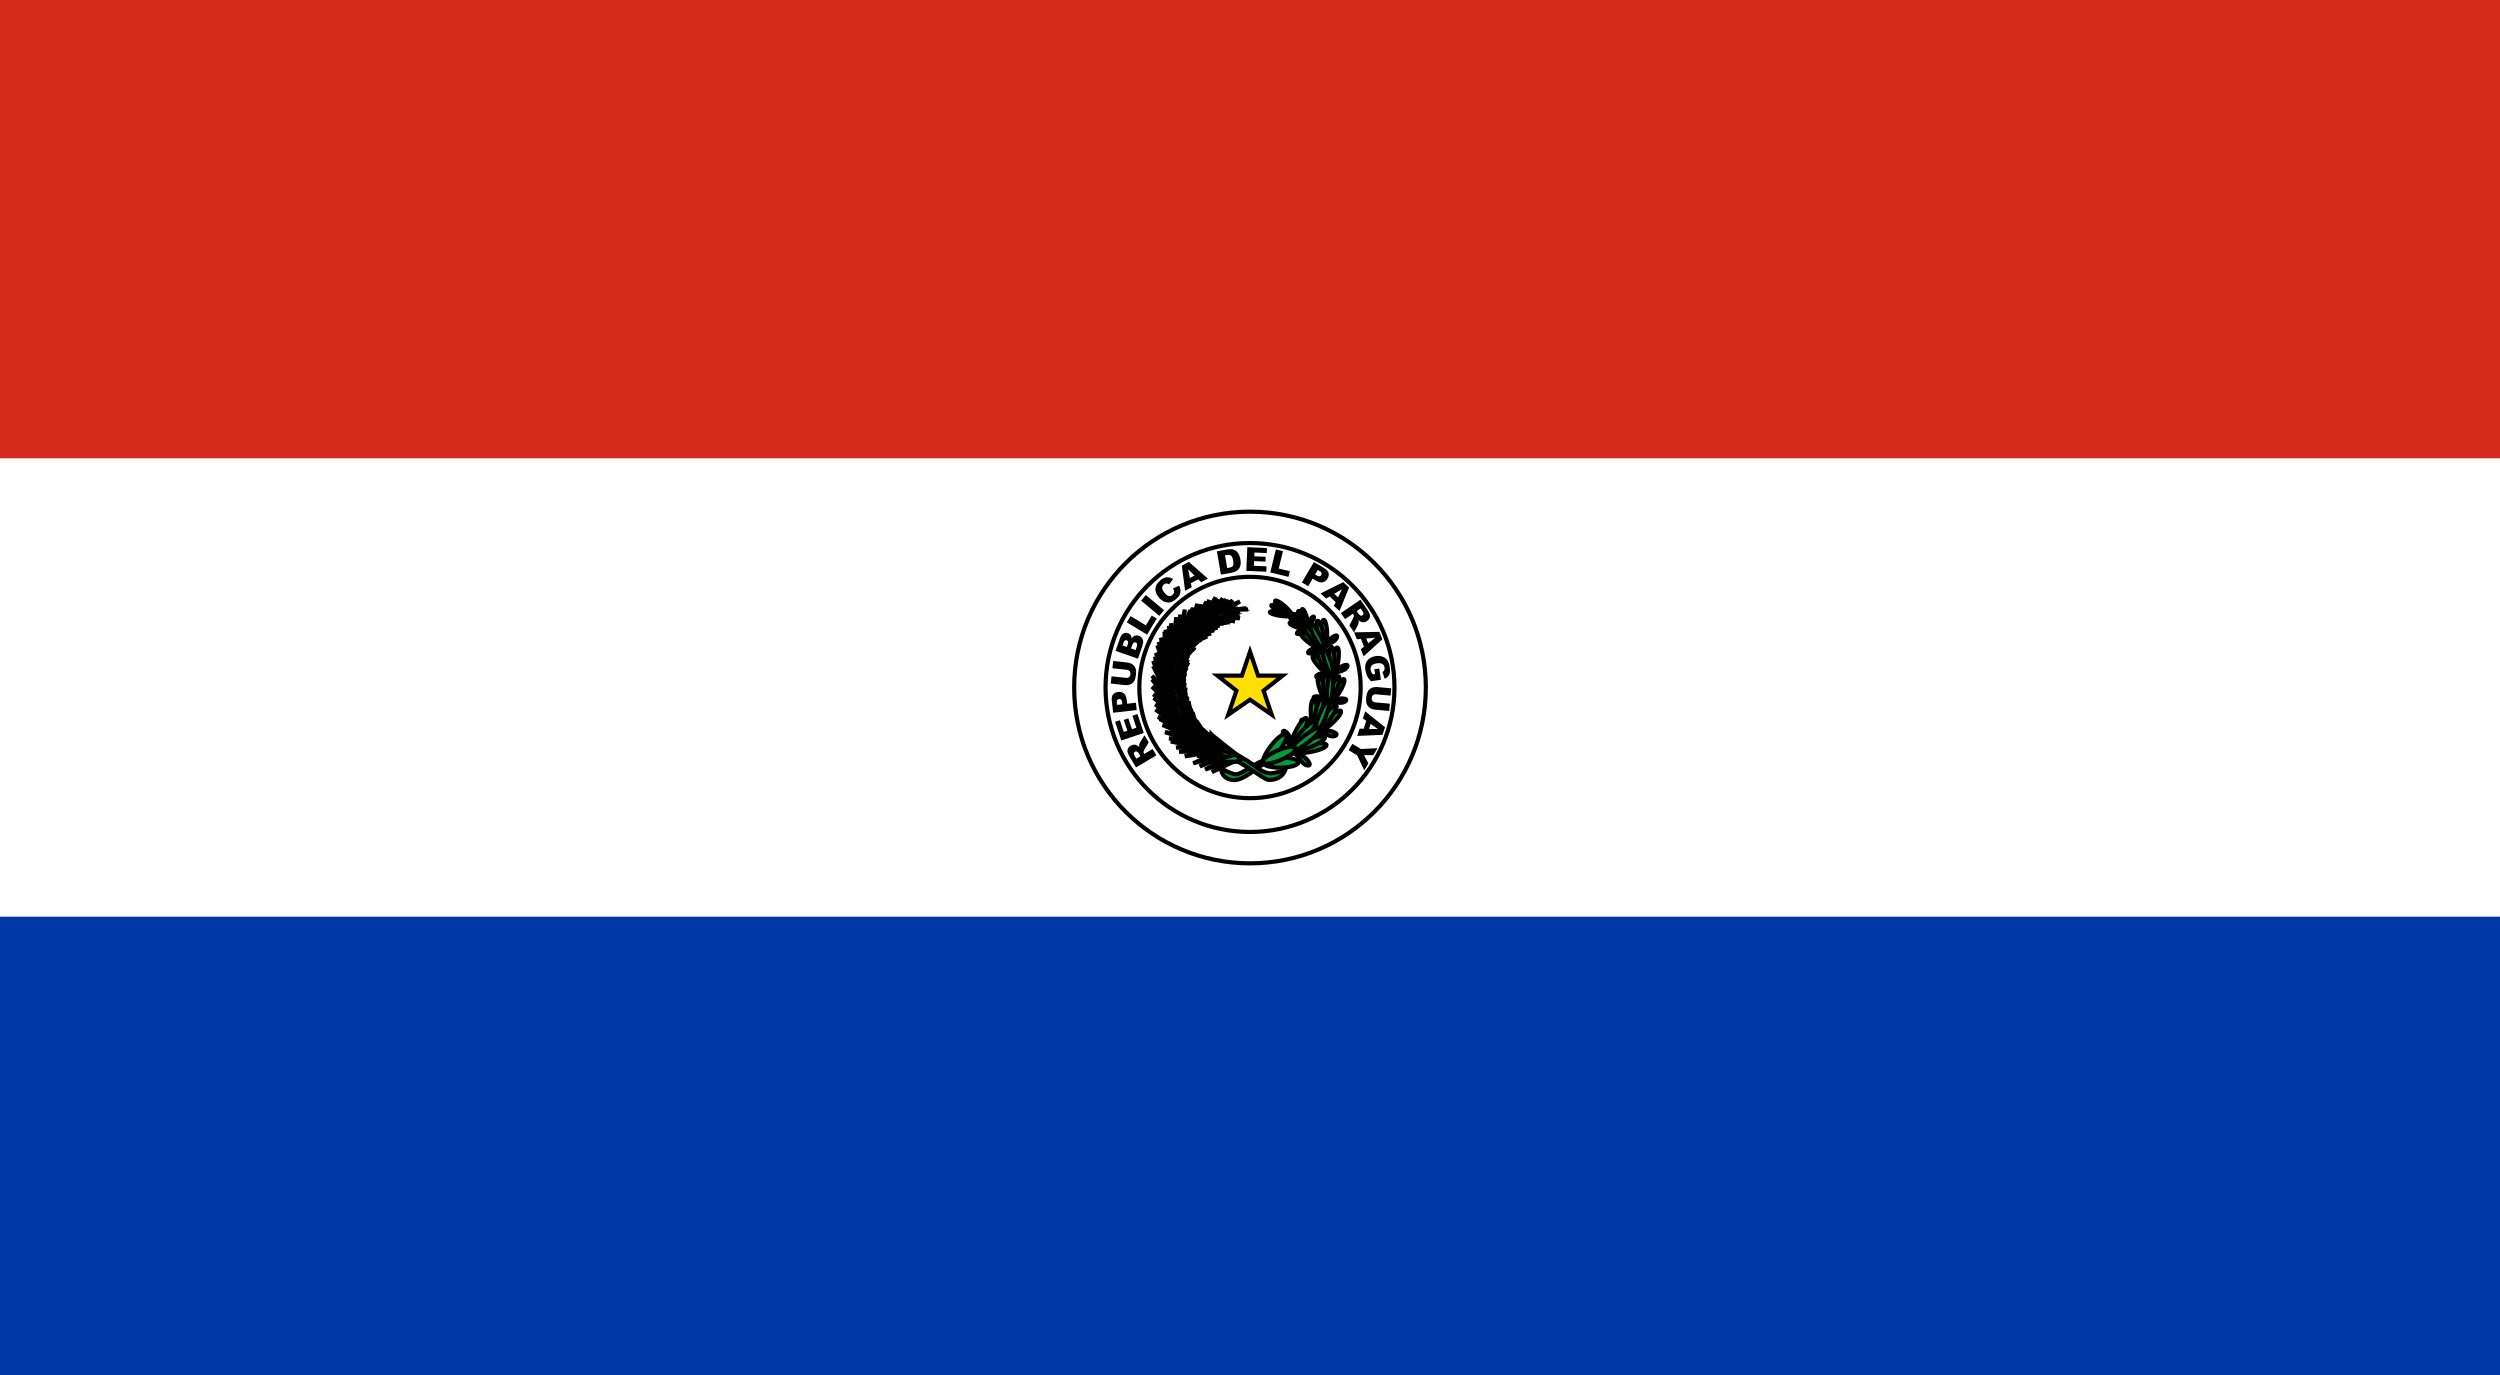
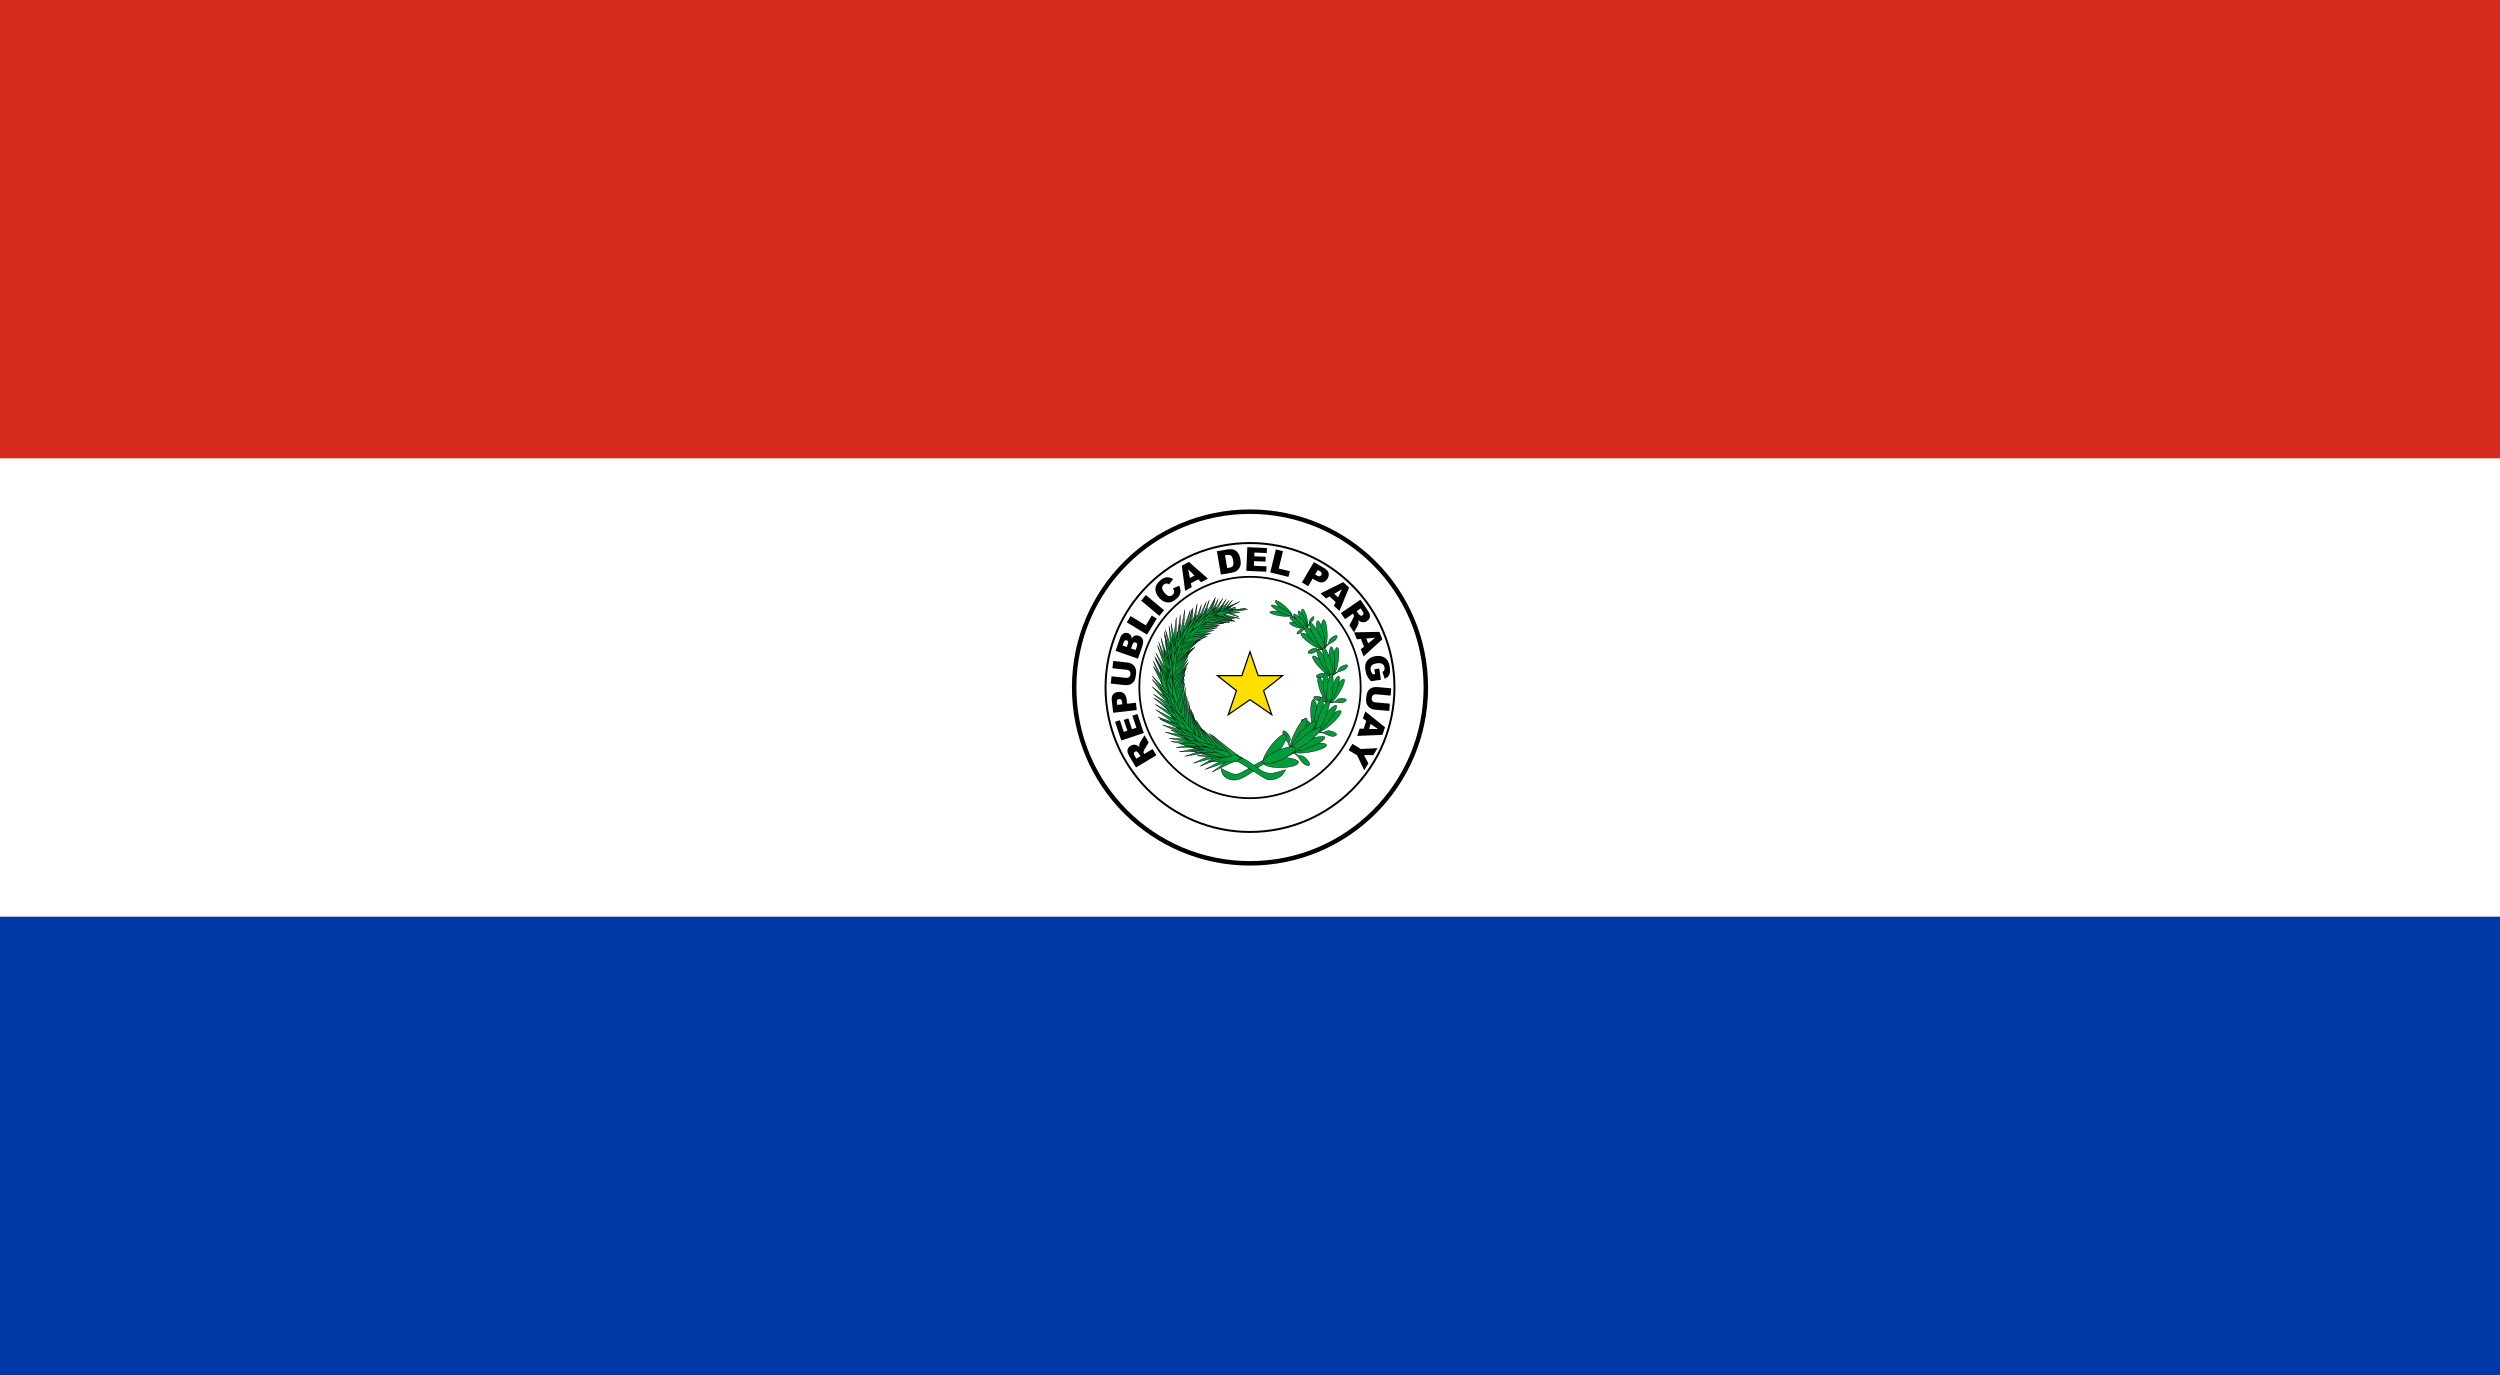
<svg xmlns="http://www.w3.org/2000/svg" width="600" height="330">
  <rect width="600" height="330" fill="#0038a8" />
  <rect width="600" height="220" fill="#fff" />
  <rect width="600" height="110" fill="#d52b1e" />
  <g>
    <g fill="none" stroke="#000">
-       <circle strokeWidth="1.076" cx="300" cy="165" r="42.2" />
-       <circle strokeWidth="0.478" cx="300" cy="165" r="34.67" />
-       <circle strokeWidth="0.438" cx="300" cy="165" r="26.56" />
+       <circle stroke-width="1.076" cx="300" cy="165" r="42.2" />
+       <circle stroke-width="0.478" cx="300" cy="165" r="34.67" />
+       <circle stroke-width="0.438" cx="300" cy="165" r="26.56" />
    </g>
    <g fill="#000">
      <path d="m277.53,181.28-4.893,2.905-1.496-2.52c-0.277-0.467-0.449-0.848-0.516-1.143-0.067-0.295-0.036-0.582,0.091-0.862,0.127-0.28,0.346-0.513,0.658-0.698,0.271-0.161,0.54-0.242,0.806-0.244,0.266-0.001,0.52,0.063,0.762,0.193,0.155,0.083,0.324,0.221,0.509,0.416-0.047-0.216-0.065-0.383-0.054-0.501,0.007-0.079,0.045-0.211,0.113-0.395,0.069-0.184,0.128-0.314,0.178-0.392l0.984-1.573,1.015,1.709-1.016,1.696c-0.133,0.217-0.204,0.383-0.215,0.498-0.011,0.154,0.025,0.3,0.107,0.438l0.079,0.134,1.986-1.179zm-3.812,0.21-0.379-0.637c-0.041-0.069-0.142-0.189-0.305-0.361-0.08-0.088-0.179-0.14-0.299-0.154-0.12-0.015-0.233,0.01-0.34,0.073-0.158,0.094-0.249,0.216-0.275,0.366s0.044,0.363,0.208,0.639l0.394,0.664z" />
      <path d="m269.11,177.71-1.487-4.471,1.153-0.383,0.931,2.799,0.858-0.285-0.864-2.597,1.101-0.366,0.864,2.597,1.064-0.354-0.958-2.88,1.223-0.407,1.514,4.552z" />
      <path d="m267.16,171.06-0.332-2.904c-0.072-0.632,0.024-1.123,0.289-1.473,0.265-0.349,0.675-0.556,1.23-0.619,0.571-0.065,1.036,0.055,1.397,0.362,0.361,0.306,0.581,0.812,0.662,1.516l0.109,0.956,2.098-0.24,0.201,1.755zm2.209-2.03-0.049-0.428c-0.038-0.337-0.124-0.567-0.257-0.689-0.133-0.123-0.29-0.174-0.473-0.153-0.177,0.02-0.321,0.097-0.431,0.229-0.11,0.132-0.146,0.362-0.109,0.688l0.057,0.497z" />
      <path d="m266.98,160.38,0.188-1.744,3.373,0.364c0.334,0.036,0.645,0.122,0.931,0.258,0.286,0.136,0.528,0.328,0.727,0.574s0.33,0.497,0.393,0.751c0.089,0.353,0.108,0.768,0.057,1.244-0.03,0.275-0.081,0.574-0.155,0.895-0.074,0.321-0.18,0.585-0.318,0.791-0.138,0.206-0.322,0.389-0.553,0.547-0.231,0.159-0.461,0.259-0.692,0.302-0.372,0.069-0.697,0.089-0.975,0.059l-3.373-0.364,0.188-1.744,3.454,0.372c0.309,0.033,0.559-0.026,0.751-0.179,0.192-0.152,0.305-0.38,0.337-0.684,0.033-0.301-0.028-0.546-0.18-0.736-0.153-0.19-0.386-0.301-0.7-0.335z" />
      <path d="m267.74,156.21,1.086-3.107c0.181-0.518,0.448-0.871,0.802-1.058,0.353-0.188,0.719-0.215,1.098-0.083,0.318,0.111,0.555,0.305,0.713,0.582,0.105,0.185,0.158,0.42,0.157,0.704,0.228-0.353,0.486-0.582,0.776-0.685,0.29-0.103,0.605-0.095,0.947,0.025,0.278,0.097,0.506,0.25,0.683,0.457,0.177,0.207,0.291,0.446,0.342,0.716,0.032,0.167,0.017,0.398-0.044,0.692-0.082,0.391-0.144,0.647-0.187,0.769l-1.002,2.865zm2.692-0.938,0.252-0.722c0.09-0.259,0.109-0.455,0.055-0.587-0.054-0.133-0.165-0.228-0.333-0.287-0.156-0.055-0.296-0.047-0.42,0.024s-0.229,0.232-0.317,0.483l-0.256,0.733zm2.111,0.738,0.296-0.846c0.1-0.286,0.12-0.505,0.059-0.658-0.06-0.153-0.176-0.259-0.347-0.319-0.159-0.056-0.307-0.042-0.444,0.04s-0.256,0.269-0.358,0.559l-0.295,0.843z" />
      <path d="m270.43,149.37,0.908-1.505,3.672,2.216,1.418-2.349,1.2,0.724-2.326,3.855z" />
      <path d="m273.87,144.16,1.128-1.354,4.371,3.643-1.128,1.354z" />
      <path d="m281.52,141.22,1.472-0.651c0.203,0.395,0.315,0.775,0.335,1.14,0.02,0.365-0.047,0.711-0.201,1.038-0.154,0.327-0.424,0.656-0.811,0.989-0.469,0.403-0.911,0.664-1.325,0.783-0.415,0.119-0.877,0.1-1.388-0.058-0.511-0.158-0.997-0.505-1.457-1.041-0.614-0.714-0.896-1.427-0.846-2.137,0.05-0.71,0.422-1.363,1.117-1.96,0.544-0.467,1.065-0.724,1.565-0.772,0.5-0.048,1.021,0.091,1.563,0.417l-0.952,1.274c-0.154-0.096-0.28-0.155-0.377-0.177-0.162-0.038-0.321-0.038-0.476-0-0.155,0.038-0.299,0.114-0.433,0.229-0.302,0.26-0.429,0.58-0.381,0.962,0.034,0.285,0.216,0.621,0.549,1.008,0.411,0.479,0.766,0.745,1.064,0.798,0.298,0.053,0.578-0.034,0.841-0.26,0.255-0.219,0.386-0.457,0.394-0.712,0.007-0.255-0.077-0.545-0.252-0.868z" />
      <path d="m287.58,139.04-1.767,0.942,0.199,0.959-1.586,0.845-0.79-6.027,1.692-0.902,4.564,4.015-1.623,0.866zm-0.904-0.912-1.517-1.509,0.411,2.099z" />
      <path d="m292.05,132.3,2.574-0.445c0.507-0.088,0.929-0.09,1.265-0.006,0.336,0.084,0.628,0.237,0.877,0.459,0.248,0.222,0.448,0.496,0.599,0.822,0.151,0.326,0.259,0.68,0.325,1.062,0.103,0.599,0.116,1.076,0.036,1.429-0.079,0.354-0.221,0.663-0.425,0.928-0.204,0.265-0.438,0.458-0.703,0.58-0.362,0.168-0.698,0.278-1.006,0.331l-2.574,0.445zm1.952,0.971,0.529,3.064,0.425-0.073c0.362-0.062,0.613-0.147,0.752-0.254s0.235-0.268,0.287-0.483c0.052-0.215,0.039-0.547-0.038-0.996-0.103-0.594-0.27-0.984-0.501-1.17-0.232-0.186-0.572-0.24-1.021-0.162z" />
      <path d="m299.36,131.32,4.708,0.201-0.052,1.214-2.947-0.126-0.039,0.904,2.734,0.117-0.05,1.159-2.734-0.117-0.048,1.121,3.033,0.13-0.055,1.288-4.793-0.205z" />
      <path d="m306.21,131.86,1.708,0.418-1.02,4.166,2.666,0.652-0.333,1.361-4.373-1.07z" />
      <path d="m315.34,134.89,2.516,1.487c0.548,0.324,0.881,0.697,1,1.119,0.119,0.422,0.036,0.873-0.248,1.355-0.292,0.495-0.669,0.793-1.131,0.896-0.462,0.103-0.998-0.026-1.609-0.387l-0.829-0.49-1.075,1.818-1.52-0.899zm0.286,2.987,0.371,0.219c0.292,0.172,0.527,0.243,0.705,0.211,0.178-0.032,0.314-0.126,0.407-0.285,0.091-0.154,0.117-0.314,0.077-0.482-0.039-0.167-0.2-0.335-0.483-0.502l-0.431-0.255z" />
      <path d="m320.56,144.51-1.467-1.364-0.842,0.5-1.316-1.224,5.441-2.71,1.404,1.306-2.309,5.623-1.347-1.253zm0.568-1.152,0.933-1.926-1.851,1.072z" />
      <path d="m321.81,147.14,4.692-3.219,1.658,2.416c0.307,0.448,0.504,0.817,0.59,1.106,0.086,0.29,0.074,0.578-0.034,0.866-0.108,0.288-0.312,0.534-0.611,0.739-0.26,0.179-0.523,0.277-0.788,0.296-0.265,0.019-0.523-0.029-0.773-0.143-0.16-0.072-0.338-0.2-0.535-0.382,0.061,0.212,0.09,0.378,0.086,0.496-0.002,0.08-0.031,0.213-0.087,0.401-0.056,0.188-0.107,0.322-0.152,0.403l-0.879,1.634-1.124-1.639,0.902-1.758c0.118-0.226,0.179-0.396,0.182-0.511,0.001-0.154-0.044-0.298-0.135-0.43l-0.088-0.128-1.904,1.307zm3.79-0.459,0.419,0.611c0.045,0.066,0.155,0.18,0.328,0.34,0.085,0.083,0.188,0.128,0.309,0.134,0.121,0.007,0.232-0.025,0.335-0.095,0.151-0.104,0.235-0.232,0.25-0.383,0.015-0.152-0.068-0.36-0.25-0.624l-0.437-0.637z" />
      <path d="m327.36,155.2-0.742-1.86-0.975,0.092-0.666-1.669,6.078-0.123,0.711,1.781-4.492,4.095-0.682-1.709zm1.006-0.798,1.667-1.342-2.131,0.178z" />
      <path d="m329.85,160.62,1.171-0.175,0.402,2.687-2.399,0.359c-0.428-0.462-0.734-0.881-0.92-1.258-0.186-0.376-0.319-0.836-0.401-1.379-0.1-0.668-0.068-1.229,0.097-1.685,0.165-0.455,0.455-0.832,0.871-1.131,0.416-0.299,0.915-0.492,1.499-0.579,0.614-0.092,1.167-0.045,1.66,0.14,0.492,0.185,0.893,0.505,1.201,0.958,0.239,0.354,0.406,0.854,0.503,1.499,0.093,0.622,0.106,1.095,0.04,1.421-0.067,0.325-0.203,0.607-0.409,0.846-0.206,0.239-0.483,0.437-0.832,0.593l-0.55-1.633c0.202-0.101,0.347-0.242,0.435-0.424,0.088-0.182,0.113-0.401,0.074-0.657-0.057-0.381-0.235-0.665-0.534-0.852-0.299-0.187-0.735-0.237-1.308-0.152-0.609,0.091-1.027,0.271-1.254,0.539-0.227,0.268-0.31,0.607-0.248,1.016,0.029,0.195,0.085,0.376,0.168,0.544,0.083,0.168,0.209,0.356,0.379,0.563l0.53-0.079z" />
      <path d="m333.57,168.88-0.156,1.748-3.379-0.301c-0.335-0.03-0.647-0.11-0.935-0.241-0.288-0.131-0.534-0.318-0.737-0.561-0.203-0.243-0.339-0.491-0.407-0.744-0.096-0.351-0.123-0.766-0.08-1.242,0.025-0.276,0.071-0.575,0.138-0.898,0.068-0.323,0.169-0.588,0.303-0.797,0.134-0.209,0.315-0.395,0.543-0.558,0.228-0.163,0.456-0.268,0.687-0.315,0.37-0.076,0.695-0.102,0.973-0.077l3.379,0.301-0.156,1.748-3.46-0.308c-0.309-0.028-0.559,0.037-0.748,0.192-0.189,0.156-0.297,0.386-0.325,0.69-0.027,0.302,0.038,0.546,0.194,0.732,0.156,0.187,0.391,0.294,0.706,0.322z" />
      <path d="m327.28,174.9,0.626-1.903-0.806-0.555,0.561-1.707,4.737,3.809-0.599,1.821-6.074,0.254,0.575-1.748zm1.284,0.034,2.14,0.042-1.748-1.233z" />
      <path d="m330.6,179.56-1.004,1.675-2.239-0.002,1.057,1.973-0.998,1.665-1.699-3.598-2.044-1.225,0.906-1.512,2.044,1.225z" />
    </g>
-     <g fill="#009b3a" stroke="#000" strokeWidth="0.1">
+     <g fill="#009b3a" stroke="#000" stroke-width="0.1">
      <path d="m305.58,145.3s16.052,6.916,13.249,21.207-11.74,14.195-15.244,15.775c-3.504,1.579-5.922,3.84-7.305,3.523-1.383-0.316-3.21-1.383-3.21-1.383s-0.146,2.347,2.668,2.774,6.514-3.704,8.292-4.164c1.777-0.459,12.688-1.644,15.343-16.185,3.098-15.522-13.693-21.092-13.792-21.548z" />
      <path d="m313.68,148.34a2.204,0.522,75.104,0,1,-1.057,0.081,2.204,0.522,75.104,1,1,1.057,-0.081z" />
      <path d="m313.13,148.49a2.271,0.506,63.335,1,1,-0.957,0.35,2.271,0.506,63.335,0,1,0.957,-0.35z" />
      <path d="m311.52,149.55a2.15,0.535,17.053,0,1,-0.1,1.086,2.15,0.535,17.053,0,1,0.1,-1.086z" />
      <path d="m311.76,148.96a2.261,0.509,34.225,1,1,-0.462,0.916,2.261,0.509,34.225,1,1,0.462,-0.916z" />
      <path d="m312.44,148.68a2.299,0.5,46.194,1,1,-0.699,0.716,2.299,0.5,46.194,0,1,0.699,-0.716z" />
      <path d="m313.56,150.7c0.009,0.01-0.619,0.349-0.762,0.4-0.142,0.051-0.335-0.19-0.744,0.021-0.409,0.21-0.69,0.593-0.779,0.818-0.089,0.225,0.116,0.319,0.611,0.079,0.495-0.24,0.625-0.621,0.863-0.771,0.238-0.149,0.638-0.369,0.866-0.45,0.099-0.215,0.419-0.677,0.584-0.941,0.165-0.265,0.815-0.702,1.051-1.211,0.206-0.421,0.129-0.779-0.147-0.63-0.276,0.15-0.633,0.573-0.8,0.877-0.166,0.304-0.024,0.69-0.208,0.975-0.145,0.206-0.497,0.833-0.535,0.834z" />
      <path d="m318.53,152.34a3.305,0.742,88.415,1,1,-1.491,-0.357,3.305,0.742,88.415,1,1,1.491,0.357z" />
      <path d="m317.7,152.31a3.443,0.712,77.49,1,1,-1.442,0.072,3.443,0.712,77.49,1,1,1.442,-0.072z" />
      <path d="m315.13,153.11a3.207,0.764,34.91,1,1,-0.499,1.511,3.207,0.764,34.91,1,1,0.499,-1.511z" />
      <path d="m315.65,152.38a3.43,0.715,50.904,0,1,-0.943,1.105,3.43,0.715,50.904,1,1,0.943,-1.105z" />
      <path d="m316.69,152.28a3.504,0.7,61.837,1,1,-1.205,0.713,3.504,0.7,61.837,1,1,1.205,-0.713z" />
      <path d="m317.57,155.67c0.01,0.018-0.973,0.223-1.187,0.232-0.214,0.009-0.401-0.421-1.038-0.304-0.636,0.118-1.152,0.541-1.35,0.823-0.198,0.282,0.055,0.509,0.82,0.386,0.765-0.123,1.071-0.61,1.451-0.717,0.38-0.107,1.006-0.243,1.349-0.257,0.208-0.264,0.804-0.782,1.121-1.087,0.317-0.305,1.361-0.641,1.857-1.263,0.425-0.51,0.437-1.058,0.005-0.968-0.432,0.091-1.067,0.537-1.397,0.898-0.331,0.361-0.261,0.978-0.611,1.303-0.27,0.23-0.965,0.971-1.017,0.955z" />
      <path d="m321.14,159a0.738,3.319,8.74,1,1,-1.393,-0.639,0.738,3.319,8.74,1,1,1.393,0.639z" />
      <path d="m320.35,158.8a3.465,0.707,87.95,1,1,-1.422,-0.205,3.465,0.707,87.95,1,1,1.422,0.205z" />
      <path d="m317.69,159.1a3.223,0.76,46.026,1,1,-0.76,1.397,3.223,0.76,46.026,1,1,0.76,-1.397z" />
      <path d="m318.33,158.48a3.455,0.709,61.791,1,1,-1.121,0.91,3.455,0.709,61.791,1,1,1.121,-0.91z" />
      <path d="m319.35,158.58a3.531,0.694,72.543,1,1,-1.306,0.473,3.531,0.694,72.543,1,1,1.306,-0.473z" />
      <path d="m319.61,162.09c0.006,0.019-0.991,0.033-1.202,0.001-0.211-0.032-0.316-0.493-0.96-0.499-0.643-0.006-1.224,0.313-1.468,0.553-0.245,0.24-0.038,0.513,0.731,0.538,0.77,0.025,1.157-0.397,1.547-0.43,0.39-0.033,1.027-0.046,1.364,0.005,0.251-0.221,0.927-0.618,1.292-0.858,0.365-0.241,1.446-0.371,2.043-0.891,0.508-0.422,0.618-0.962,0.179-0.955-0.439,0.007-1.139,0.326-1.528,0.618-0.388,0.293-0.432,0.916-0.832,1.17-0.305,0.176-1.118,0.774-1.166,0.748" />
      <path d="m321.34,166.42a0.738,3.32,31.311,0,1,-1.013,-1.168,0.738,3.32,31.311,0,1,1.013,1.168" />
      <path d="m320.69,165.91a0.703,3.487,20.618,0,1,-1.208,-0.778,0.703,3.487,20.618,0,1,1.208,0.778" />
      <path d="m318.17,165.09a3.276,0.748,69.934,0,1,-1.23,0.981,3.276,0.748,69.934,0,1,1.23,-0.981" />
      <path d="m318.99,164.78a3.511,0.698,85.137,0,1,-1.368,0.381,3.511,0.698,85.137,1,1,1.368,-0.381" />
      <path d="m319.88,165.3a0.685,3.578,5.551,1,1,-1.366,-0.102,0.685,3.578,5.551,1,1,1.366,0.102" />
      <path d="m318.75,168.66c-0.002,0.021-0.91-0.379-1.089-0.496-0.178-0.117-0.095-0.588-0.675-0.86-0.58-0.272-1.229-0.216-1.544-0.094-0.315,0.122-0.234,0.46,0.453,0.802,0.687,0.342,1.202,0.11,1.568,0.241,0.366,0.131,0.948,0.382,1.233,0.569,0.313-0.101,1.079-0.19,1.502-0.262,0.424-0.072,1.453,0.253,2.195,0.018,0.624-0.182,0.933-0.636,0.533-0.811-0.4-0.175-1.158-0.169-1.623-0.059-0.465,0.111-0.746,0.671-1.208,0.74-0.344,0.037-1.312,0.255-1.346,0.211" />
      <path d="m319.34,173.95a0.864,3.782,48.457,1,1,-0.731,-1.656,0.864,3.782,48.457,1,1,0.731,1.656" />
      <path d="m318.79,173.16a0.821,3.982,37.466,1,1,-1.073,-1.296,0.821,3.982,37.466,1,1,1.073,1.296" />
      <path d="m316.29,171.34a3.809,0.858,86.522,1,1,-1.677,0.638,3.809,0.858,86.522,1,1,1.677,-0.638" />
      <path d="m317.29,171.29a0.806,4.054,11.633,0,1,-1.631,-0.075,0.806,4.054,11.633,1,1,1.631,0.075" />
      <path d="m318.1,172.18a0.795,4.11,22.119,1,1,-1.471,-0.607,0.795,4.11,22.119,1,1,1.471,0.607" />
      <path d="m315.75,175.49c-0.009,0.022-0.878-0.748-1.035-0.941-0.158-0.194,0.089-0.684-0.46-1.193-0.549-0.509-1.282-0.683-1.669-0.662-0.387,0.021-0.408,0.423,0.235,1.049,0.644,0.626,1.286,0.556,1.646,0.833,0.36,0.277,0.918,0.765,1.17,1.074,0.378,0.001,1.25,0.181,1.74,0.255,0.49,0.073,1.516,0.805,2.41,0.814,0.746,0.025,1.236-0.365,0.853-0.703-0.383-0.338-1.219-0.606-1.768-0.652-0.548-0.046-1.042,0.471-1.573,0.38-0.391-0.084-1.529-0.193-1.551-0.254" />
      <path d="m314.17,180.54a0.967,4.17,79.752,1,1,0.199,-1.998,0.967,4.17,79.752,1,1,-0.199,1.998" />
      <path d="m314.09,179.47a0.923,4.369,68.504,0,1,-0.328,-1.853,0.923,4.369,68.504,0,1,0.328,1.853" />
      <path d="m312.66,176.29a0.964,4.183,26.238,0,1,-1.966,-0.363,0.964,4.183,26.238,1,1,1.966,0.363" />
      <path d="m313.66,176.83a0.91,4.434,41.823,0,1,-1.533,-1.014,0.91,4.434,41.823,0,1,1.533,1.014" />
      <path d="m313.95,178.15a0.897,4.495,52.671,1,1,-1.088,-1.427,0.897,4.495,52.671,0,1,1.088,1.427" />
      <path d="m309.87,179.93c-0.021,0.016-0.439-1.219-0.485-1.494-0.046-0.275,0.459-0.599,0.208-1.401-0.252-0.802-0.864-1.391-1.249-1.595-0.384-0.204-0.625,0.166-0.346,1.134,0.28,0.967,0.938,1.273,1.134,1.745,0.196,0.472,0.469,1.258,0.543,1.699,0.364,0.22,1.107,0.895,1.54,1.248,0.433,0.353,1.023,1.643,1.882,2.168,0.707,0.455,1.392,0.367,1.207-0.175-0.185-0.543-0.846-1.281-1.35-1.642-0.504-0.361-1.263-0.155-1.726-0.548-0.332-0.306-1.37-1.068-1.358-1.139" />
      <path d="m307.4,184.24a1.212,4.219,89.068,0,1,0.007,-2.425,1.212,4.219,89.068,0,1,-0.007,2.425" />
      <path d="m306.84,180.45a1.171,4.366,37.587,0,1,-1.799,-1.504,1.171,4.366,37.587,1,1,1.799,1.504" />
      <path d="m307.43,182.38a1.197,4.271,66.472,0,1,-0.857,-2.239,1.197,4.271,66.472,0,1,0.857,2.239" />
      <path d="m308.58,145.66a2.621,0.533,41.126,0,1,-0.995,0.542,2.621,0.533,41.126,1,1,0.995,-0.542" />
      <path d="m307.29,146.75a2.654,0.526,8.163,0,1,0.202,1.09,2.654,0.526,8.163,1,1,-0.202,-1.09" />
      <path d="m307.81,146.06a2.776,0.503,26.817,1,1,-0.526,0.861,2.776,0.503,26.817,0,1,0.526,-0.861" />
      <path d="m288.79,180.13s3.536,0.758,6.61,1.875c3.074,1.117,7.744,4.952,9,5.169,1.408,0.064,3.361-0.417,4.102-2.45-2.168,0.578-3.469,1.457-5.539,0.32-0.731-0.277-3.127-2.458-5.752-3.625s-7.921-2.498-7.921-2.498l-0.499,1.208" />
      <path d="m292.56,148.16c-0.013-0.03,4.07-2.147,4.07-2.147l-4.488,1.148-0.521,0.79,0.94,0.21" />
      <path d="m296.42,149.15c-1.576-0.286-3.999-0.816-5.542-0.94,1.067-1.181,2.536-3.179,3.442-4.405-0.598,1.169-1.537,2.712-1.907,3.831,1.086,0.586,2.794,1.045,4.008,1.514" />
      <path d="m291.83,148.41c-0.018-0.028,3.617-2.8,3.617-2.8l-4.201,1.879-0.374,0.868,0.958,0.053" />
      <path d="m295.69,149.11c-1.587-0.302-4.029-0.858-5.579-0.991,1.048-1.217,2.484-3.276,3.37-4.539-0.578,1.206-1.491,2.796-1.841,3.952,1.101,0.61,2.823,1.09,4.051,1.579" />
      <path d="m291.23,148.64c-0.01-0.031,4.259-1.784,4.259-1.784l-4.586,0.755-0.592,0.74,0.919,0.289" />
      <path d="m295.21,149.15c-1.605-0.134-4.086-0.433-5.635-0.4,0.893-1.351,2.072-3.6,2.799-4.981-0.43,1.289-1.145,3.005-1.356,4.218,1.161,0.5,2.921,0.801,4.192,1.163" />
      <path d="m290.79,148.66c-0.023-0.024,2.885-3.516,2.885-3.516l-3.656,2.734-0.17,0.933,0.94-0.15" />
      <path d="m295.19,149.38c-1.72-0.033-4.387-0.184-6.031-0.038,0.814-1.538,1.841-4.076,2.475-5.635-0.327,1.437-0.915,3.361-1.017,4.699,1.284,0.464,3.185,0.668,4.574,0.974" />
      <path d="m290.21,149.49c-0.022-0.031,3.504-3.362,3.504-3.362l-4.24,2.346-0.29,1.005,1.026,0.011" />
      <path d="m294.42,149.49c-1.848,0.007-4.694-0.093-6.497,0.109,1.196-1.714,2.83-4.536,3.837-6.269-0.651,1.592-1.684,3.725-2.071,5.202,1.289,0.479,3.297,0.656,4.731,0.958" />
      <path d="m289.03,149.74c-0.018-0.033,4.476-3.791,4.476-3.791l-5.059,2.69-0.521,1.114,1.105-0.013" />
      <path d="m293.75,149.6c-1.83,0.264-4.664,0.562-6.422,1.01,0.94-1.837,2.154-4.816,2.903-6.645-0.417,1.642-1.135,3.865-1.307,5.359,1.346,0.287,3.361,0.181,4.825,0.276" />
      <path d="m288.43,150.49c-0.026-0.027,3.449-4.777,3.449-4.777l-4.304,3.892-0.231,1.192,1.086-0.307" />
      <path d="m292.74,150.17c-1.843,0.172-4.69,0.327-6.471,0.686,1.042-1.787,2.422-4.699,3.273-6.488-0.508,1.619-1.351,3.802-1.607,5.285,1.328,0.354,3.347,0.349,4.804,0.518" />
      <path d="m287.81,150.99c-0.018-0.034,4.39-3.799,4.39-3.799l-4.981,2.684-0.503,1.121,1.094-0.007" />
      <path d="m292.2,150.36c-1.837,0.387-4.687,0.878-6.442,1.442,0.858-1.876,1.937-4.896,2.604-6.752-0.339,1.647-0.954,3.889-1.054,5.373,1.375,0.189,3.407-0.056,4.892-0.064" />
      <path d="m287.08,151.19c-0.03-0.021,2.804-5.207,2.804-5.207l-3.796,4.503-0.063,1.19,1.054-0.485" />
      <path d="m292.2,150.66c-1.971,0.513-5.042,1.185-6.902,1.891,0.714-2.133,1.531-5.553,2.036-7.655-0.172,1.855-0.573,4.385-0.502,6.048,1.534,0.152,3.737-0.211,5.367-0.284" />
      <path d="m286.53,152.39c-0.03-0.03,3.533-5.218,3.533-5.218l-4.518,4.218-0.191,1.317,1.175-0.316" />
      <path d="m291.42,151.25c-1.937,0.613-4.962,1.443-6.779,2.24,0.611-2.146,1.264-5.57,1.669-7.673-0.084,1.842-0.366,4.364-0.217,6.003,1.534,0.067,3.708-0.409,5.327-0.57" />
      <path d="m285.82,153.16c-0.034-0.024,2.686-5.761,2.686-5.761l-3.818,4.961,0.017,1.325,1.116-0.525" />
      <path d="m290.68,152.04c-1.985,0.452-5.072,1.032-6.954,1.679,0.803-2.09,1.764-5.449,2.358-7.513-0.251,1.829-0.761,4.321-0.761,5.966,1.521,0.193,3.73-0.105,5.356-0.132" />
      <path d="m285.18,153.71c-0.024-0.035,4.388-4.508,4.388-4.508l-5.173,3.338-0.421,1.266,1.206-0.096" />
      <path d="m289.8,152.82c-1.966,0.264-5.017,0.548-6.894,1.02,0.913-2.047,2.058-5.371,2.765-7.412-0.358,1.837-1.008,4.322-1.11,5.997,1.473,0.346,3.649,0.263,5.239,0.396" />
      <path d="m284.31,153.26c-0.032-0.027,2.986-5.641,2.986-5.641l-4.05,4.747-0.063,1.344,1.127-0.45" />
      <path d="m290.04,152.15c-2.138,0.876-5.478,2.096-7.481,3.175,0.657-2.538,1.349-6.56,1.779-9.031-0.077,2.141-0.366,5.086-0.187,6.971,1.697-0.053,4.099-0.792,5.889-1.116" />
      <path d="m283.9,154.97c-0.035-0.03,3.574-6.473,3.574-6.473l-4.718,5.477-0.13,1.53,1.274-0.534" />
      <path d="m289.22,152.95c-2.095,0.985-5.374,2.377-7.326,3.555,0.543-2.538,1.055-6.539,1.374-8.998,0.019,2.114-0.139,5.032,0.123,6.878,1.692-0.15,4.057-1.014,5.829-1.436" />
      <path d="m283.17,155.95c-0.039-0.022,2.608-6.966,2.608-6.966l-3.903,6.222,0.099,1.508,1.196-0.764" />
      <path d="m288.3,153.53c-2.09,1.001-5.363,2.42-7.308,3.613,0.527-2.541,1.014-6.543,1.317-9.003,0.032,2.112-0.107,5.029,0.168,6.873,1.692-0.163,4.053-1.047,5.823-1.483" />
      <path d="m282.58,156.78c-0.032-0.034,4.035-6.143,4.035-6.143l-5.087,5.028-0.248,1.523,1.3-0.408" />
      <path d="m288.11,153.21c-1.864,1.488-4.812,3.675-6.492,5.309-0.003-2.565-0.346-6.518-0.554-8.948,0.468,2.013,0.932,4.839,1.584,6.534,1.642-0.585,3.798-2.029,5.462-2.894" />
      <path d="m282.78,157.07c-0.045-0.006,0.467-7.361,0.467-7.361l-1.944,7.157,0.542,1.348,0.934-1.144" />
      <path d="m287.58,153.89c-1.869,1.478-4.825,3.65-6.512,5.276,0.008-2.566-0.319-6.522-0.516-8.955,0.459,2.016,0.911,4.846,1.557,6.545,1.644-0.576,3.805-2.009,5.471-2.866" />
      <path d="m282.31,158.32c-0.042-0.018,1.88-7.193,1.88-7.193l-3.253,6.614,0.257,1.477,1.117-0.899" />
      <path d="m287.37,154.06c-1.766,1.74-4.578,4.322-6.14,6.191-0.277-2.632-1.054-6.649-1.528-9.119,0.698,2.012,1.48,4.859,2.335,6.523,1.634-0.788,3.707-2.517,5.333-3.595" />
      <path d="m282.32,159.24c-0.046-0.007,0.352-7.65,0.352-7.65l-1.879,7.433,0.583,1.403,0.943-1.186" />
      <path d="m286.81,155.33c-1.89,1.563-4.884,3.862-6.582,5.576-0.059-2.665-0.501-6.769-0.768-9.293,0.527,2.087,1.068,5.02,1.778,6.775,1.681-0.623,3.874-2.142,5.572-3.057" />
      <path d="m281.76,160.11c-0.04-0.025,2.663-7.195,2.663-7.195l-3.994,6.375,0.104,1.579,1.226-0.759" />
      <path d="m286.78,155.36c-1.673,1.77-4.337,4.396-5.815,6.296-0.264-2.668-1.004-6.739-1.455-9.243,0.663,2.038,1.406,4.923,2.218,6.608,1.548-0.804,3.512-2.563,5.052-3.662" />
      <path d="m281.86,160.48c-0.047-0.001-0.315-7.607-0.315-7.607l-1.232,7.576,0.706,1.317,0.841-1.286" />
      <path d="m285.96,155.93c-1.619,1.786-4.201,4.437-5.622,6.351-0.342-2.668-1.201-6.738-1.725-9.24,0.722,2.035,1.549,4.917,2.409,6.597,1.522-0.818,3.432-2.595,4.938-3.708" />
      <path d="m281.43,161.24c-0.043-0.013,0.849-7.728,0.849-7.728l-2.266,7.309,0.452,1.501,0.965-1.083" />
      <path d="m285.61,156.23c-1.48,1.933-3.856,4.822-5.129,6.865-0.544-2.621-1.71-6.585-2.423-9.023,0.875,1.953,1.919,4.739,2.905,6.326,1.457-0.962,3.228-2.915,4.646-4.169" />
      <path d="m281.4,161.96c-0.044-0.002-0.49-7.737-0.49-7.737l-0.974,7.676,0.702,1.352,0.763-1.291" />
      <path d="m285.46,156.67c-1.389,2.025-3.631,5.058-4.806,7.182-0.679-2.61-2.051-6.541-2.891-8.958,0.978,1.921,2.168,4.672,3.239,6.218,1.415-1.045,3.096-3.104,4.458-4.441" />
      <path d="m281.88,162.68c-0.043-0.014,0.787-7.772,0.787-7.772l-2.215,7.305,0.467,1.529,0.961-1.062" />
      <path d="m285.18,157.39c-1.197,2.206-3.151,5.533-4.127,7.808-0.91-2.501-2.626-6.218-3.678-8.505,1.145,1.774,2.574,4.343,3.777,5.732,1.312-1.236,2.795-3.517,4.028-5.035" />
      <path d="m281.61,163.32c-0.043,0.012-2.172-7.37-2.172-7.37l0.734,7.769,0.979,1.095,0.459-1.494" />
      <path d="m285.13,158.25c-1.248,2.199-3.281,5.517-4.301,7.785-0.915-2.493-2.65-6.199-3.712-8.479,1.162,1.769,2.611,4.33,3.836,5.714,1.357-1.232,2.9-3.506,4.178-5.02" />
      <path d="m281.71,164.71c-0.046,0-0.797-7.75-0.797-7.75l-0.718,7.75,0.776,1.328,0.74-1.329" />
      <path d="m285.26,158.93c-1.283,2.17-3.369,5.439-4.426,7.683-0.875-2.514-2.549-6.261-3.574-8.566,1.133,1.796,2.54,4.391,3.742,5.804,1.377-1.2,2.955-3.438,4.258-4.921" />
      <path d="m281.64,165.33c-0.046,0.005-1.438-7.61-1.438-7.61l-0.07,7.794,0.882,1.227,0.626-1.411" />
      <path d="m284.71,160.03c-1.384,2.078-3.622,5.198-4.784,7.366-0.753-2.572-2.245-6.429-3.159-8.801,1.045,1.872,2.326,4.561,3.459,6.055,1.432-1.103,3.114-3.228,4.484-4.62" />
      <path d="m280.97,166.18c-0.045-0.012,0.644-7.779,0.644-7.779l-2.12,7.376,0.512,1.503,0.964-1.101" />
      <path d="m284.79,160.22c-1.183,2.25-3.118,5.651-4.073,7.961-0.987-2.453-2.829-6.082-3.958-8.315,1.213,1.718,2.736,4.216,4.001,5.547,1.321-1.288,2.796-3.626,4.03-5.193" />
      <path d="m280.71,166.83c-0.044,0.014-2.387-7.25-2.387-7.25l0.919,7.71,1.028,1.049,0.44-1.509" />
      <path d="m284.47,160.8c-0.826,2.47-2.22,6.234-2.812,8.712-1.341-2.194-3.699-5.357-5.146-7.305,1.452,1.423,3.327,3.545,4.772,4.576,1.107-1.555,2.207-4.174,3.186-5.983" />
      <path d="m282.83,167.42c-0.044,0.016-2.585-7.15-2.585-7.15l1.13,7.668,1.057,1.007,0.399-1.525" />
      <path d="m284.45,161.56c-0.808,2.478-2.175,6.257-2.749,8.741-1.357-2.179-3.738-5.318-5.199-7.25,1.463,1.407,3.352,3.509,4.805,4.526,1.095-1.566,2.177-4.197,3.143-6.016" />
      <path d="m282.85,168.64c-0.042,0.022-3.326-6.687-3.326-6.687l1.937,7.425,1.156,0.835,0.233-1.573" />
      <path d="m284.2,162.18c-0.517,2.573-1.438,6.515-1.722,9.059-1.597-1.966-4.32-4.736-5.992-6.442,1.613,1.186,3.729,2.999,5.288,3.798,0.907-1.71,1.677-4.473,2.425-6.415" />
      <path d="m283.07,169.69c-0.045,0.009-1.793-7.498-1.793-7.498l0.296,7.784,0.939,1.165,0.559-1.451" />
      <path d="m284.21,162.98c-0.273,2.63-0.821,6.678-0.865,9.249-1.767-1.742-4.726-4.133-6.543-5.606,1.71,0.963,3.979,2.482,5.599,3.068,0.74-1.824,1.248-4.678,1.81-6.712" />
      <path d="m283.16,170.24c-0.035,0.035-4.741-5.413-4.741-5.413l3.572,6.556,1.305,0.446-0.137-1.589" />
      <path d="m284.31,163.9c-0.284,2.628-0.847,6.673-0.902,9.243-1.76-1.752-4.71-4.159-6.522-5.643,1.707,0.973,3.969,2.505,5.587,3.1,0.748-1.819,1.266-4.67,1.836-6.701" />
      <path d="m283.69,171.49c-0.041,0.024-3.641-6.525-3.641-6.525l2.287,7.324,1.195,0.782,0.159-1.581" />
      <path d="m284.52,164.98c-0.173,2.644-0.566,6.721-0.513,9.293-1.83-1.644-4.875-3.871-6.745-5.244,1.744,0.869,4.066,2.263,5.706,2.759,0.67-1.864,1.068-4.745,1.552-6.809" />
      <path d="m284.15,172.69c-0.037,0.032-4.499-5.704-4.499-5.704l3.281,6.77,1.285,0.528-0.067-1.594" />
      <path d="m284.57,166.2c-0.157,2.646-0.525,6.726-0.457,9.299-1.839-1.629-4.898-3.829-6.776-5.186,1.749,0.853,4.079,2.228,5.722,2.71,0.659-1.87,1.039-4.755,1.511-6.823" />
      <path d="m284.56,173.66c-0.043,0.02-3.154-6.877-3.154-6.877l1.746,7.529,1.135,0.904,0.274-1.556" />
      <path d="m284.69,166.99c0.09,2.655,0.105,6.766,0.412,9.317-1.976-1.373-5.215-3.152-7.204-4.249,1.815,0.614,4.254,1.668,5.928,1.927,0.479-1.95,0.589-4.872,0.864-6.995" />
      <path d="m285.11,173.39c-0.027,0.043-5.762-3.945-5.762-3.945l4.884,5.382,1.357,0.07-0.48-1.508" />
      <path d="m284.87,167.27c0.229,2.643,0.459,6.739,0.899,9.271-2.051-1.294-5.387-2.944-7.436-3.963,1.849,0.543,4.347,1.502,6.037,1.696,0.378-1.962,0.335-4.879,0.499-7.004" />
      <path d="m285.73,174.86c-0.035,0.034-4.801-5.518-4.801-5.518l3.636,6.626,1.314,0.479-0.149-1.587" />
      <path d="m285.29,168.28c0.34,2.632,0.742,6.719,1.288,9.226-2.098-1.172-5.492-2.623-7.577-3.519,1.865,0.432,4.395,1.241,6.087,1.334,0.294-1.986,0.127-4.904,0.202-7.042" />
      <path d="m286.69,175.79c-0.027,0.043-5.718-4.04-5.718-4.04l4.823,5.462,1.357,0.093-0.463-1.515" />
      <path d="m285.47,169.4c0.512,2.601,1.183,6.652,1.891,9.109-2.162-0.974-5.629-2.104-7.759-2.804,1.881,0.256,4.447,0.826,6.134,0.759,0.16-2.015-0.199-4.918-0.267-7.064" />
      <path d="m287.32,176.59c-0.036,0.033-4.729-5.606-4.729-5.606l3.549,6.69,1.308,0.504-0.128-1.588" />
      <path d="m285.78,170.12c0.751,2.529,1.793,6.486,2.724,8.845-2.228-0.684-5.762-1.349-7.933-1.762,1.884,0.004,4.474,0.23,6.136-0.063-0.031-2.034-0.658-4.886-0.927-7.02" />
      <path d="m287.57,176.6c-0.01,0.052-6.606-1.415-6.606-1.415l6.283,3.123,1.269-0.478-0.945-1.23" />
      <path d="m286.21,170.91c0.741,2.533,1.768,6.495,2.69,8.859-2.226-0.696-5.758-1.381-7.928-1.807,1.884,0.015,4.474,0.255,6.137-0.028-0.023-2.034-0.639-4.889-0.899-7.024" />
      <path d="m288.65,177.3c-0.02,0.047-6.321-3.053-6.321-3.053l5.669,4.596,1.358-0.127-0.707-1.416" />
      <path d="m285.88,171.35c1.255,2.308,3.091,5.948,4.487,8.05-2.316-0.177-5.901-0.047-8.105,0.027,1.839-0.412,4.413-0.763,5.974-1.416-0.451-1.983-1.653-4.634-2.356-6.662" />
      <path d="m289.65,177.99c-0.012,0.051-6.568-1.814-6.568-1.814l6.164,3.49,1.296-0.396-0.892-1.28" />
      <path d="m286.56,172.33c1.269,2.299,3.126,5.926,4.535,8.018-2.315-0.157-5.897,0.002-8.099,0.096,1.835-0.428,4.405-0.8,5.96-1.467-0.463-1.98-1.68-4.623-2.396-6.647" />
      <path d="m290.48,178.53c-0.023,0.044-6.12-3.661-6.12-3.661l5.348,5.118,1.375,0.014-0.602-1.47" />
      <path d="m287.07,172.91c1.47,2.146,3.646,5.55,5.232,7.469-2.289,0.144-5.792,0.771-7.946,1.152,1.761-0.669,4.249-1.379,5.712-2.251-0.647-1.931-2.099-4.428-2.999-6.369" />
      <path d="m290.93,179.07c-0.002,0.054-6.607-0.156-6.607-0.156l6.536,1.931,1.162-0.722-1.092-1.054" />
      <path d="m294.76,147.06c0.001-0.021,4.753-0.793,4.753-0.793l-4.729,0.11-0.825,0.424,0.801,0.259" />
      <path d="m297.37,148.07c-1.379-0.417-3.463-1.115-4.879-1.423,1.504-0.598,3.731-1.659,5.101-2.309-1.054,0.66-2.587,1.508-3.404,2.169,0.789,0.536,2.222,1.083,3.182,1.562" />
      <path d="m294.55,147.22c-0.005-0.02,4.599-1.263,4.599-1.263l-4.764,0.607-0.719,0.493,0.884,0.163" />
      <path d="m297.59,148.41c-1.611-0.152-4.083-0.461-5.673-0.477,1.198-1.061,2.877-2.836,3.912-3.925-0.711,1.024-1.805,2.383-2.276,3.351,1.08,0.434,2.815,0.724,4.037,1.05" />
      <path d="m292.84,147.55c0.004-0.021,4.779-0.54,4.779-0.54l-4.657-0.149-0.871,0.383,0.749,0.306" />
      <path d="m296.38,148.59c-1.465-0.28-3.692-0.768-5.174-0.942,1.408-0.691,3.461-1.881,4.724-2.611-0.943,0.712-2.335,1.643-3.039,2.337,0.892,0.442,2.435,0.841,3.489,1.216" />
      <path d="m292.43,147.5c-0.012-0.018,4.207-1.811,4.207-1.811l-4.608,1.216-0.552,0.561,0.953,0.033" />
      <path d="m296.24,149.12c-1.219-0.504-3.088-1.357-4.294-1.712,0.934-0.869,2.251-2.392,3.061-3.326-0.564,0.934-1.426,2.141-1.807,3.066,0.81,0.689,2.119,1.366,3.039,1.972" />
      <path d="m292.67,147.81c-0.009-0.028,3.273-1.418,3.273-1.418l-3.564,0.488-0.438,0.635,0.73,0.295" />
      <path d="m289.93,178.46c0.003,0.052-6.783,0.051-6.783,0.051l6.869,1.679,1.127-0.738-1.212-0.992" />
      <path d="m291.15,178.9c-0.008,0.05-6.889-1.602-6.889-1.602l6.616,3.243,1.296-0.417-1.023-1.224" />
      <path d="m292.28,179.36c-0,0.052-6.84-0.345-6.84-0.345l6.839,2.062,1.173-0.665-1.172-1.052" />
      <path d="m287.94,174.53c1.779,1.961,4.445,5.086,6.312,6.815-2.298,0.347-5.757,1.276-7.886,1.842,1.692-0.812,4.113-1.729,5.475-2.713-0.917-1.825-2.727-4.131-3.902-5.944" />
      <path d="m293.22,179.71c-0.013,0.048-6.837-2.237-6.837-2.237l6.425,3.82,1.346-0.284-0.933-1.299" />
      <path d="m288.57,174.98c1.939,1.769,4.864,4.608,6.865,6.131-2.201,0.634-5.474,2-7.488,2.836,1.562-1.031,3.825-2.258,5.048-3.422-1.085-1.737-3.091-3.852-4.425-5.544" />
      <path d="m293.78,180.13c0.011,0.053-6.487,1.276-6.487,1.276l6.836,0.466,0.965-0.953-1.314-0.789" />
      <path d="m292.43,179.72c0.007,0.052-6.767,0.519-6.767,0.519l6.982,1.2,1.069-0.814-1.284-0.905" />
      <path d="m293.68,180.08c-0.005,0.05-6.997-1.122-6.997-1.122l6.847,2.776,1.263-0.505-1.113-1.149z" />
      <path d="m294.84,180.46c0.004,0.052-6.853,0.128-6.853,0.128l6.981,1.583,1.121-0.744-1.249-0.968z" />
      <path d="m290.14,175.94c1.923,1.832,4.819,4.763,6.812,6.357-2.267,0.504-5.651,1.669-7.732,2.38,1.627-0.926,3.976-2.008,5.261-3.082-1.053-1.756-3.032-3.929-4.341-5.655z" />
      <path d="m295.81,180.74c-0.009,0.049-6.992-1.758-6.992-1.758l6.699,3.364,1.322-0.376-1.029-1.23z" />
      <path d="m290.81,176.34c2.068,1.629,5.201,4.257,7.312,5.637-2.15,0.784-5.313,2.371-7.261,3.343,1.482-1.135,3.648-2.514,4.782-3.76-1.214-1.656-3.374-3.626-4.833-5.221z" />
      <path d="m296.4,181.12c0.015,0.052-6.379,1.719-6.379,1.719l6.858-0.007,0.892-1.016-1.371-0.695z" />
    </g>
-     <path d="m305.21,171.52-5.211-3.602-5.211,3.602,1.954-5.762-4.56-3.602,5.863,0,1.954-5.762,1.954,5.762,5.863,0-4.56,3.602,1.954,5.762z" fill="#fedf00" stroke="#000" strokeWidth="0.299" />
+     <path d="m305.21,171.52-5.211-3.602-5.211,3.602,1.954-5.762-4.56-3.602,5.863,0,1.954-5.762,1.954,5.762,5.863,0-4.56,3.602,1.954,5.762z" fill="#fedf00" stroke="#000" stroke-width="0.299" />
  </g>
</svg>
